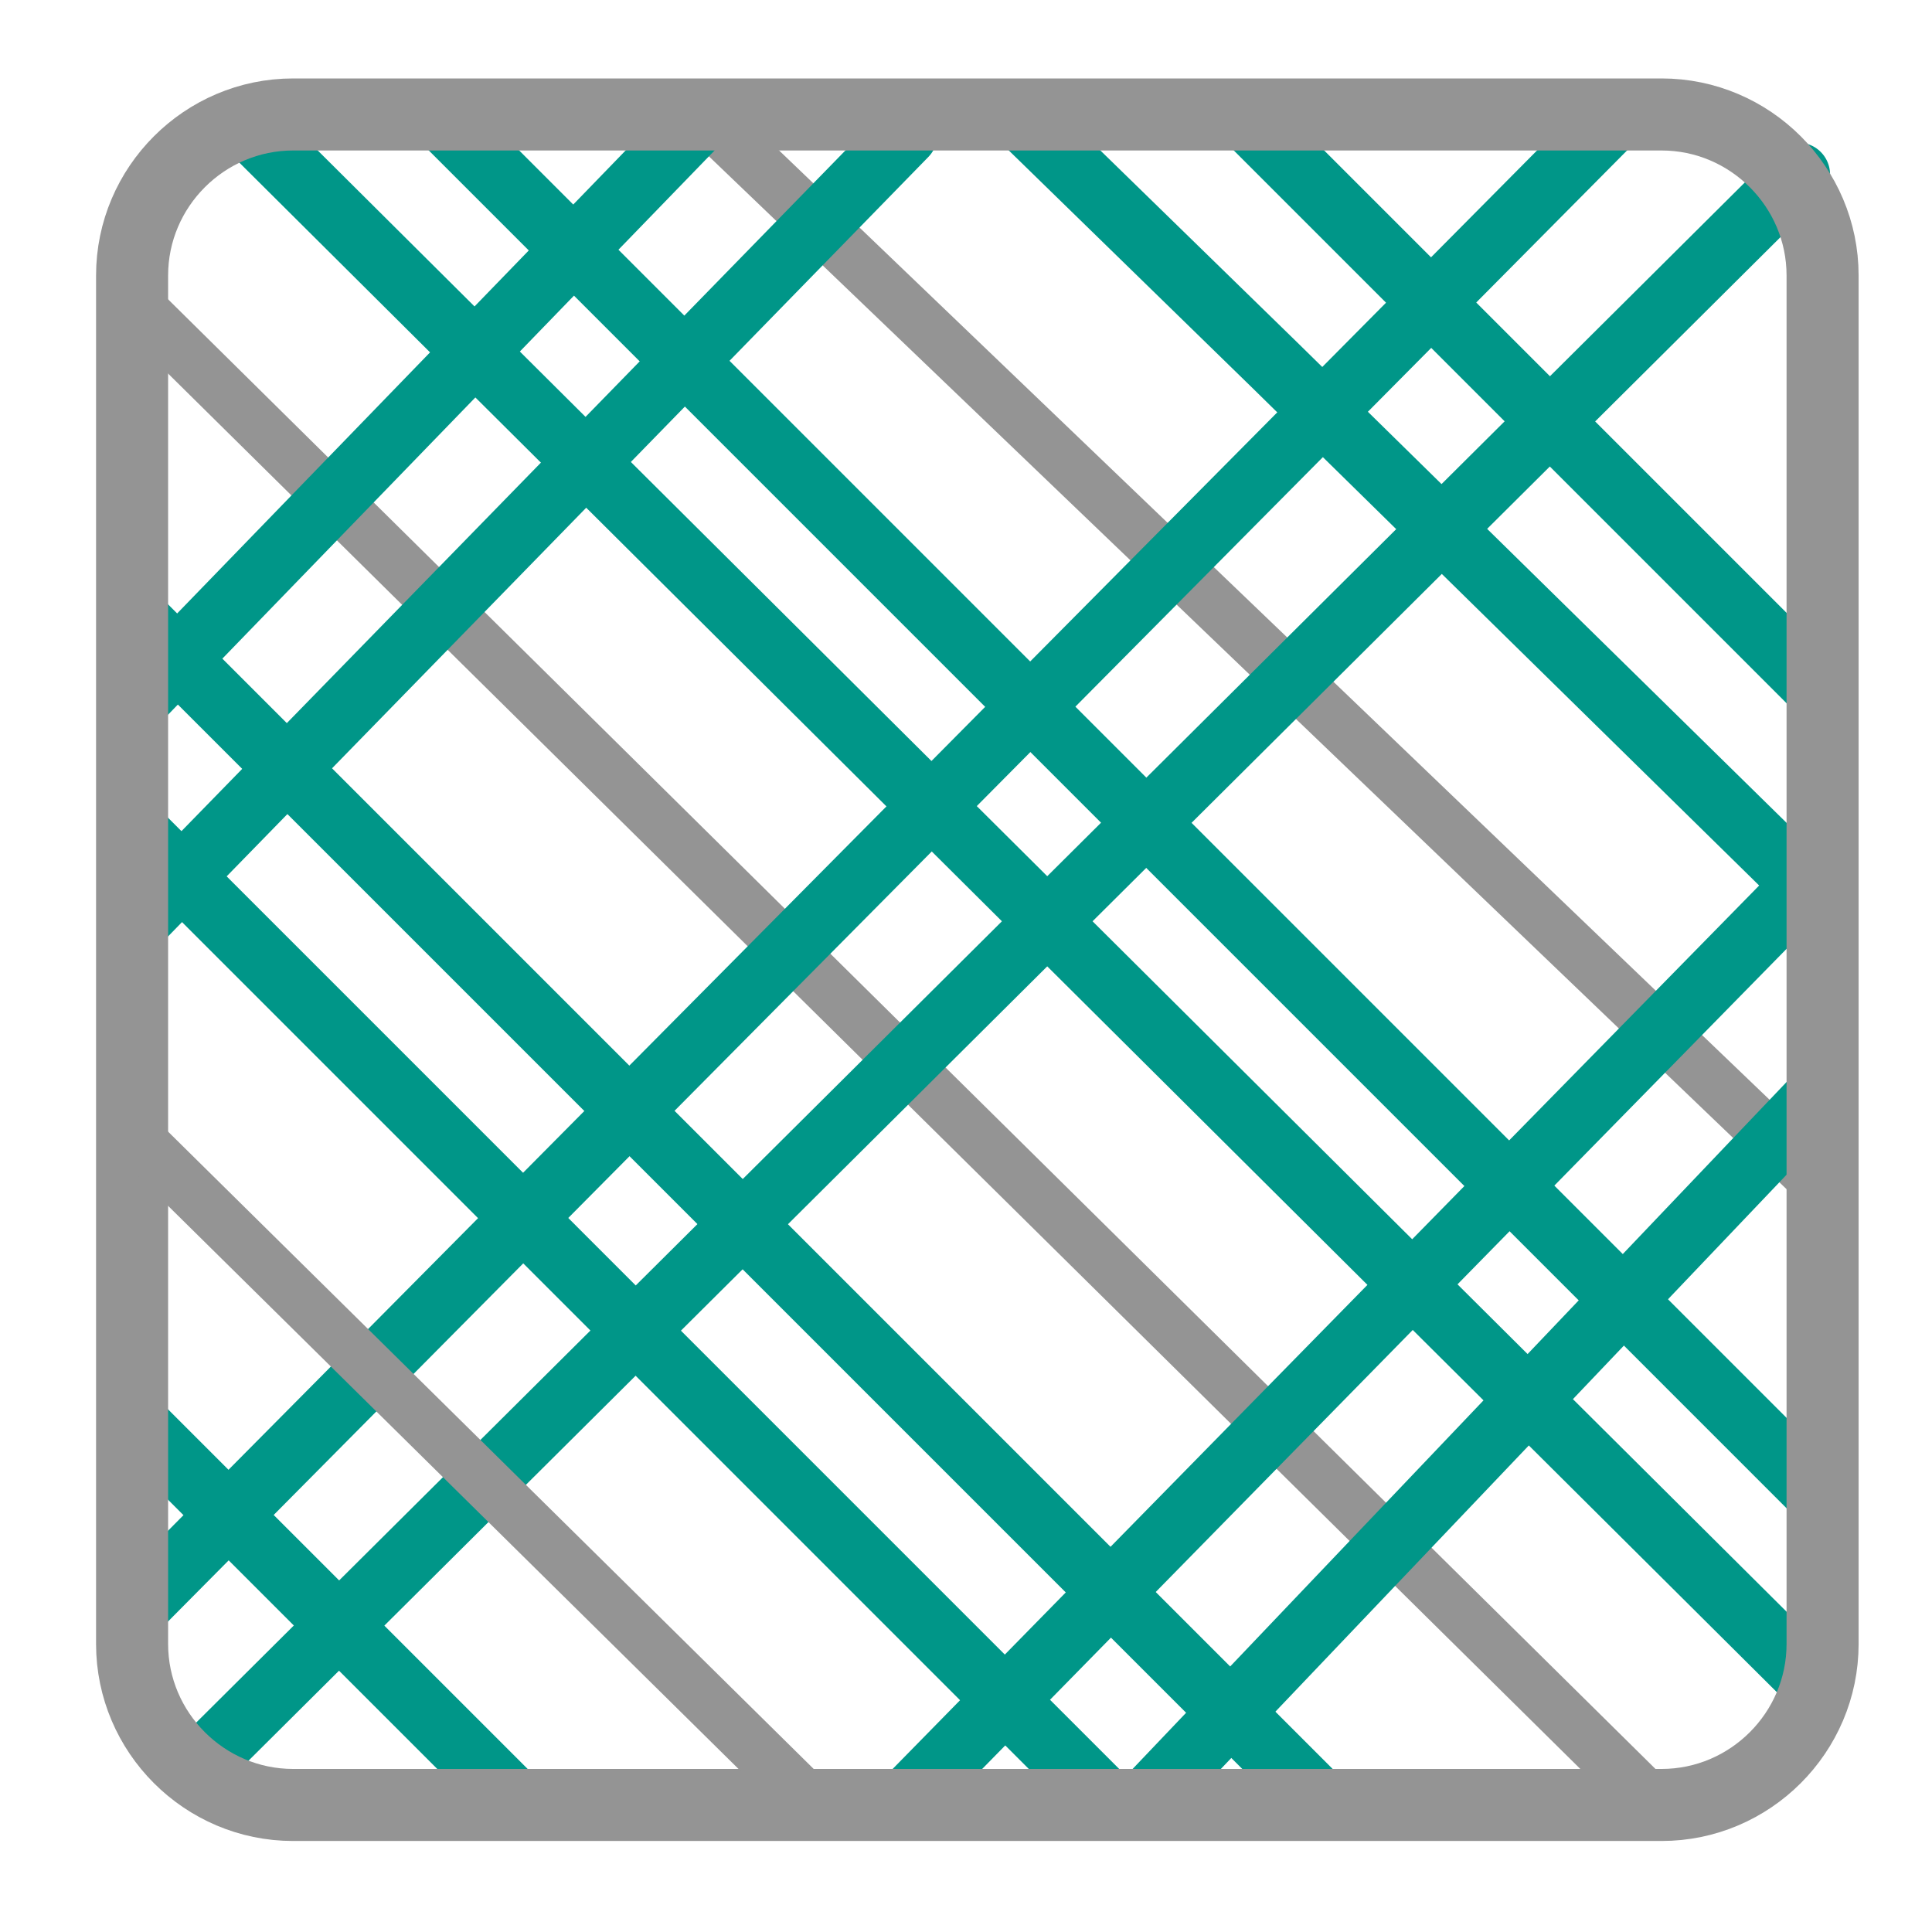
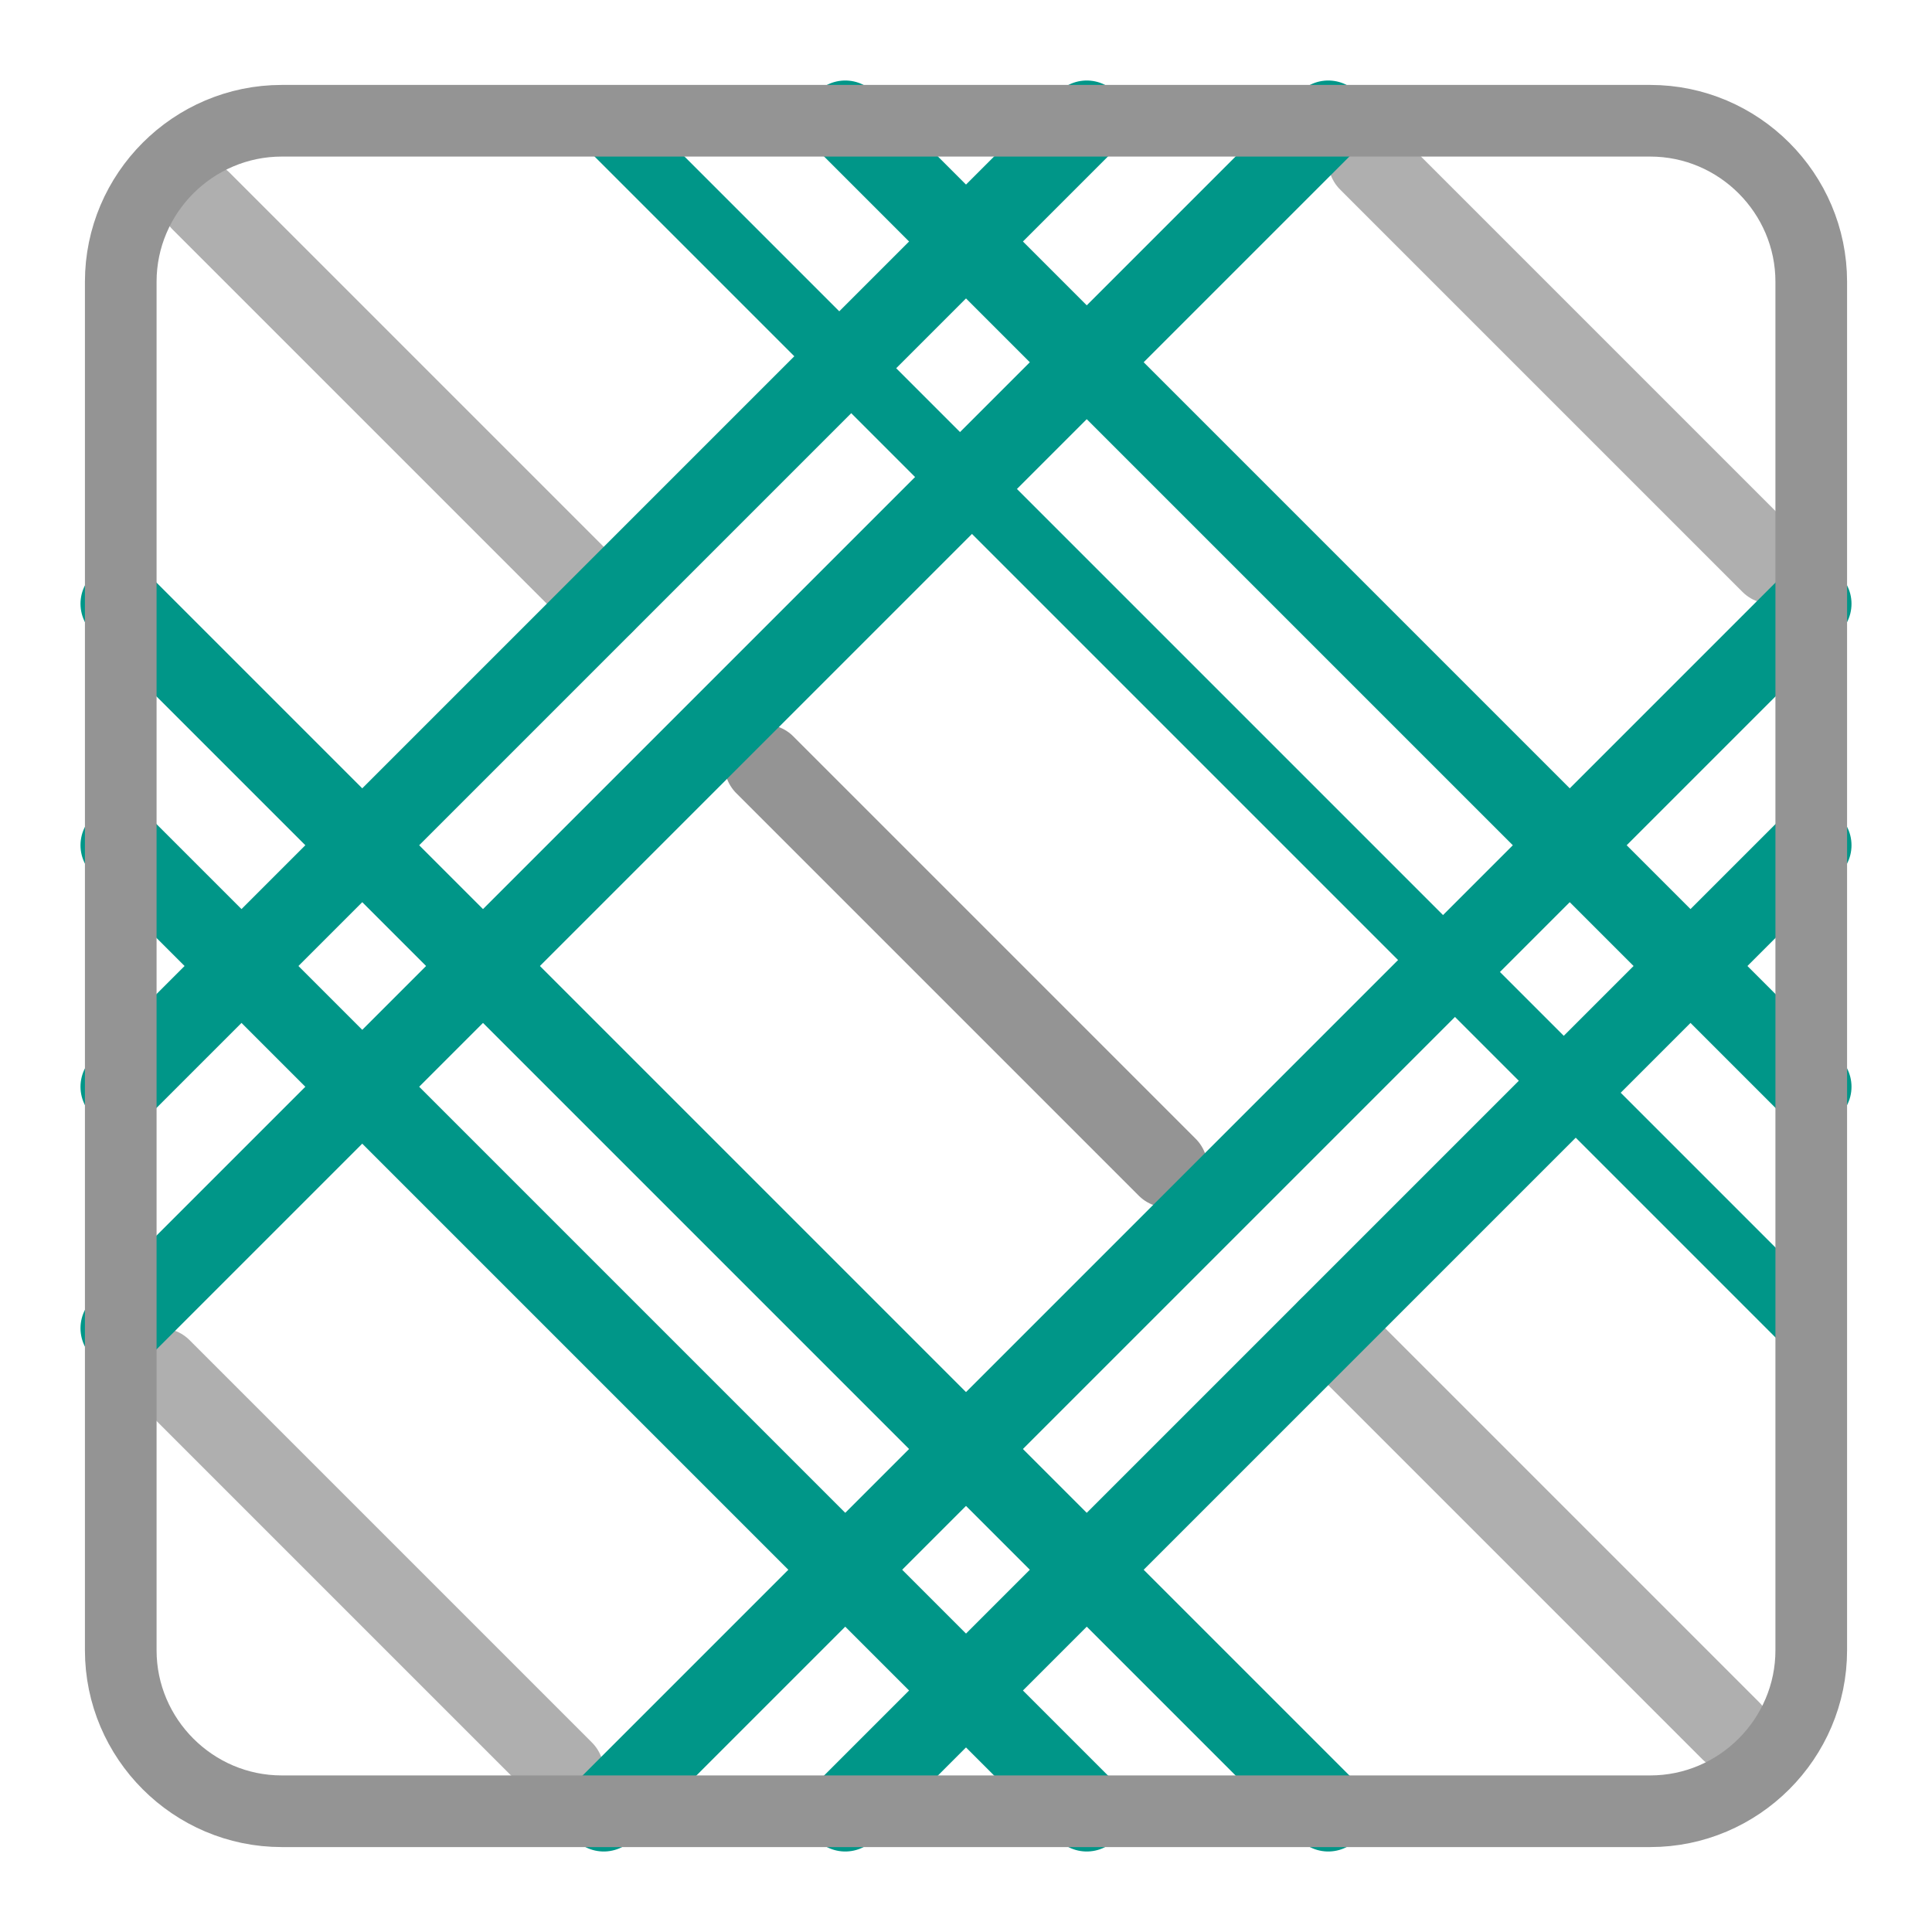
- <svg xmlns="http://www.w3.org/2000/svg" width="24" height="24" viewBox="0 0 6.35 6.35" version="1.1" id="svg8">
-   <defs id="defs2" />
-   <g id="layer1" transform="translate(471.6022,-51.657)">
-     <g id="g3735" transform="matrix(0.2645833,0,0,0.2645833,-471.8655,51.92024)">
-       <path style="fill:#949494;fill-opacity:1;stroke:#949494;stroke-width:0.656;stroke-linecap:butt;stroke-linejoin:miter;stroke-miterlimit:4;stroke-dasharray:none;stroke-opacity:1" d="M 2.687,2.793 21.37,21.253" id="path4983" />
-       <path id="path3713" d="M 17.436,21.427 2.636,6.627 m 4.8,14.8 -4.8,-4.8 M 16.436,0.427 l 7.2,7.2 m -17.2,-7.2 17.2,17.2" style="fill:none;stroke:#009688;stroke-width:0.794;stroke-linecap:round;stroke-linejoin:round;stroke-miterlimit:4;stroke-dasharray:none" />
-       <path id="path3715" d="M 14.752,21.395 2.636,9.278 M 23.483,19.879 4.174,0.67 m 9.623,-0.087 3.038,2.962 6.824,6.7" style="fill:none;stroke:#009688;stroke-width:0.794;stroke-linecap:round;stroke-linejoin:round;stroke-miterlimit:4;stroke-dasharray:none" />
-       <path style="fill:#949494;fill-opacity:1;stroke:#949494;stroke-width:0.656;stroke-linecap:butt;stroke-linejoin:miter;stroke-miterlimit:4;stroke-dasharray:none;stroke-opacity:1" d="M 9.743,0.437 23.685,13.799" id="path4983-8" />
-       <path id="path3715-1" d="M 2.637,7.773 9.743,0.437 M 2.804,18.865 20.993,0.526 M 23.629,9.776 12.204,21.424" style="fill:none;stroke:#009688;stroke-width:0.794;stroke-linecap:round;stroke-linejoin:round;stroke-miterlimit:4;stroke-dasharray:none" />
-       <path id="path3713-0" d="M 2.604,10.56 12.243,0.678 M 23.658,12.529 15.208,21.405 M 23.332,1.173 3.44,20.956" style="fill:none;stroke:#009688;stroke-width:0.794;stroke-linecap:round;stroke-linejoin:round;stroke-miterlimit:4;stroke-dasharray:none" />
-       <path id="path3721" d="M 4.636,0.427 H 21.636 c 1.1,0 2,0.9 2,2 V 19.427 c 0,1.1 -0.9,2 -2,2 H 4.636 c -1.1,0 -2,-0.9 -2,-2 V 2.427 c 0,-1.1 0.9,-2 2,-2 z" style="fill:none;stroke:#949494;stroke-width:0.895;stroke-linecap:round;stroke-linejoin:round;stroke-miterlimit:4;stroke-dasharray:none" />
-       <path style="fill:#949494;fill-opacity:1;stroke:#949494;stroke-width:0.656;stroke-linecap:butt;stroke-linejoin:miter;stroke-miterlimit:4;stroke-dasharray:none;stroke-opacity:1" d="m 2.569,13.016 8.728,8.616" id="path4983-2" />
-     </g>
-   </g>
+ <svg xmlns="http://www.w3.org/2000/svg" id="a" width="24" height="24" viewBox="0 0 24 24">
+   <line x1="2.5" y1="2.5" x2="7.5" y2="7.5" style="fill:none; opacity:.75; stroke:#949494; stroke-linecap:round; stroke-linejoin:round;" />
+   <line x1="9.5" y1="9.5" x2="14.5" y2="14.5" style="fill:none; stroke:#949494; stroke-linecap:round; stroke-linejoin:round;" />
+   <line x1="17" y1="2" x2="22" y2="7" style="fill:none; opacity:.75; stroke:#949494; stroke-linecap:round; stroke-linejoin:round;" />
+   <line x1="2" y1="17" x2="7" y2="22" style="fill:none; opacity:.75; stroke:#949494; stroke-linecap:round; stroke-linejoin:round;" />
+   <line x1="16.5" y1="16.5" x2="21.5" y2="21.5" style="fill:none; opacity:.75; stroke:#949494; stroke-linecap:round; stroke-linejoin:round;" />
+   <line x1="10.5" y1="1.5" x2="22.5" y2="13.5" style="fill:none; stroke:#009688; stroke-linecap:round; stroke-linejoin:round;" />
+   <line x1="22.5" y1="16.5" x2="7.5" y2="1.5" style="fill:none; stroke:#009688; stroke-linecap:round; stroke-linejoin:round; stroke-width:.79px;" />
+   <line x1="1.5" y1="13.5" x2="13.5" y2="1.5" style="fill:none; stroke:#009688; stroke-linecap:round; stroke-linejoin:round;" />
+   <line x1="16.5" y1="1.5" x2="1.5" y2="16.5" style="fill:none; stroke:#009688; stroke-linecap:round; stroke-linejoin:round;" />
+   <line x1="13.5" y1="22.5" x2="1.5" y2="10.5" style="fill:none; stroke:#009688; stroke-linecap:round; stroke-linejoin:round;" />
+   <line x1="1.5" y1="7.5" x2="16.5" y2="22.5" style="fill:none; stroke:#009688; stroke-linecap:round; stroke-linejoin:round;" />
+   <line x1="22.5" y1="10.5" x2="10.5" y2="22.5" style="fill:none; stroke:#009688; stroke-linecap:round; stroke-linejoin:round;" />
+   <line x1="7.5" y1="22.5" x2="22.5" y2="7.5" style="fill:none; stroke:#009688; stroke-linecap:round; stroke-linejoin:round;" />
+   <path id="b" d="M3.5,1.5h17c1.1,0,2,.9,2,2v17c0,1.1-.9,2-2,2H3.5c-1.1,0-2-.9-2-2V3.5c0-1.1.9-2,2-2Z" style="fill:none; stroke:#949494; stroke-linecap:round; stroke-linejoin:round; stroke-width:.89px;" />
</svg>
